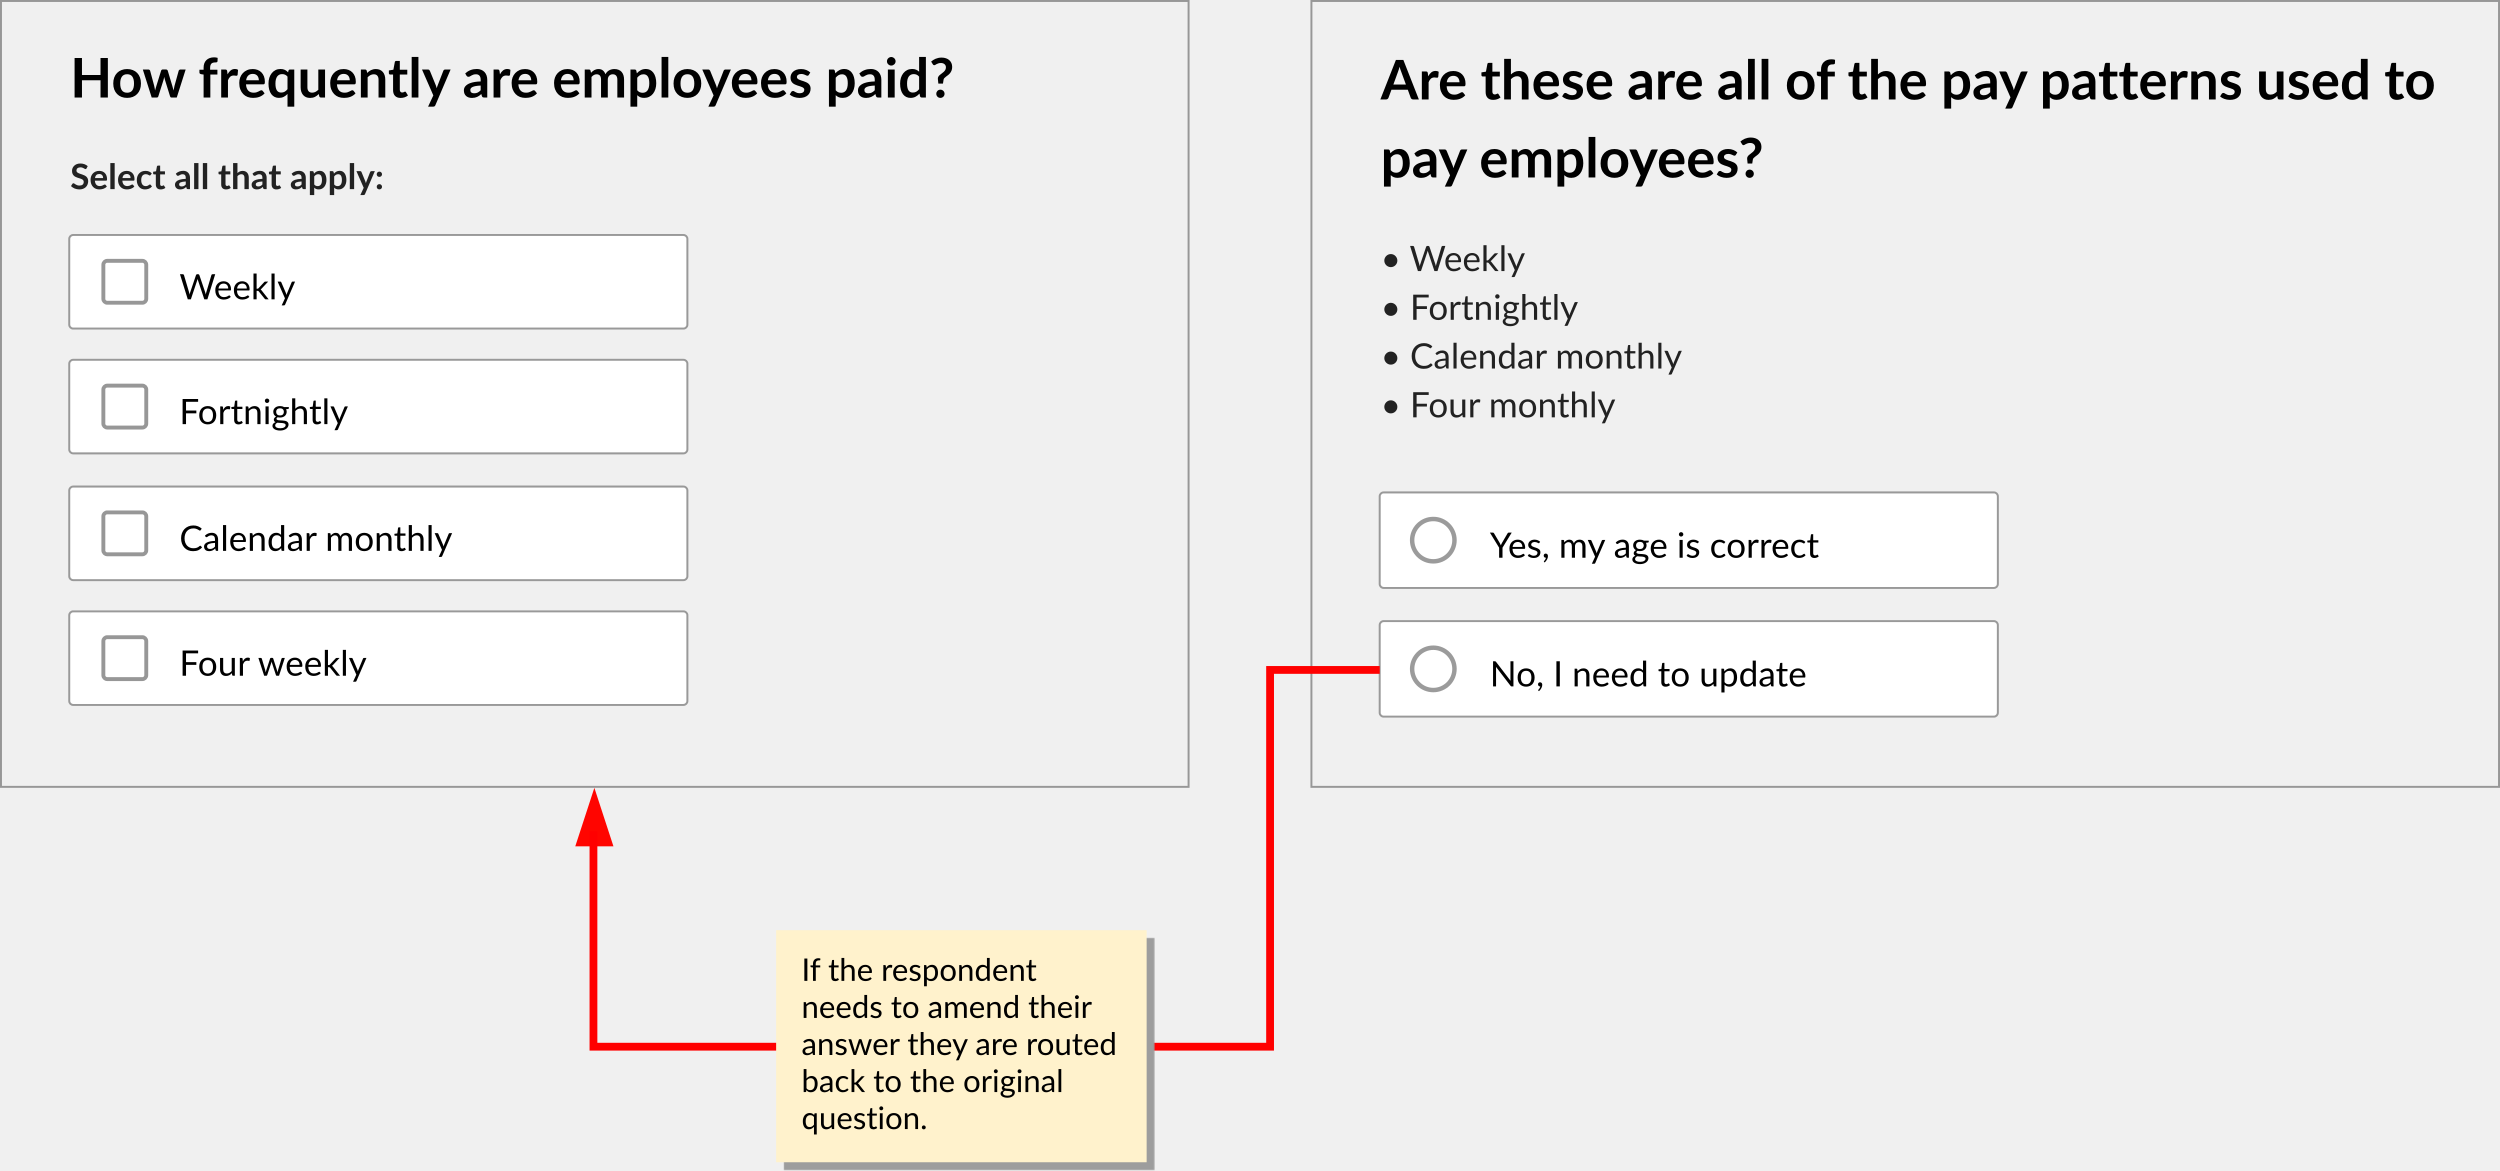
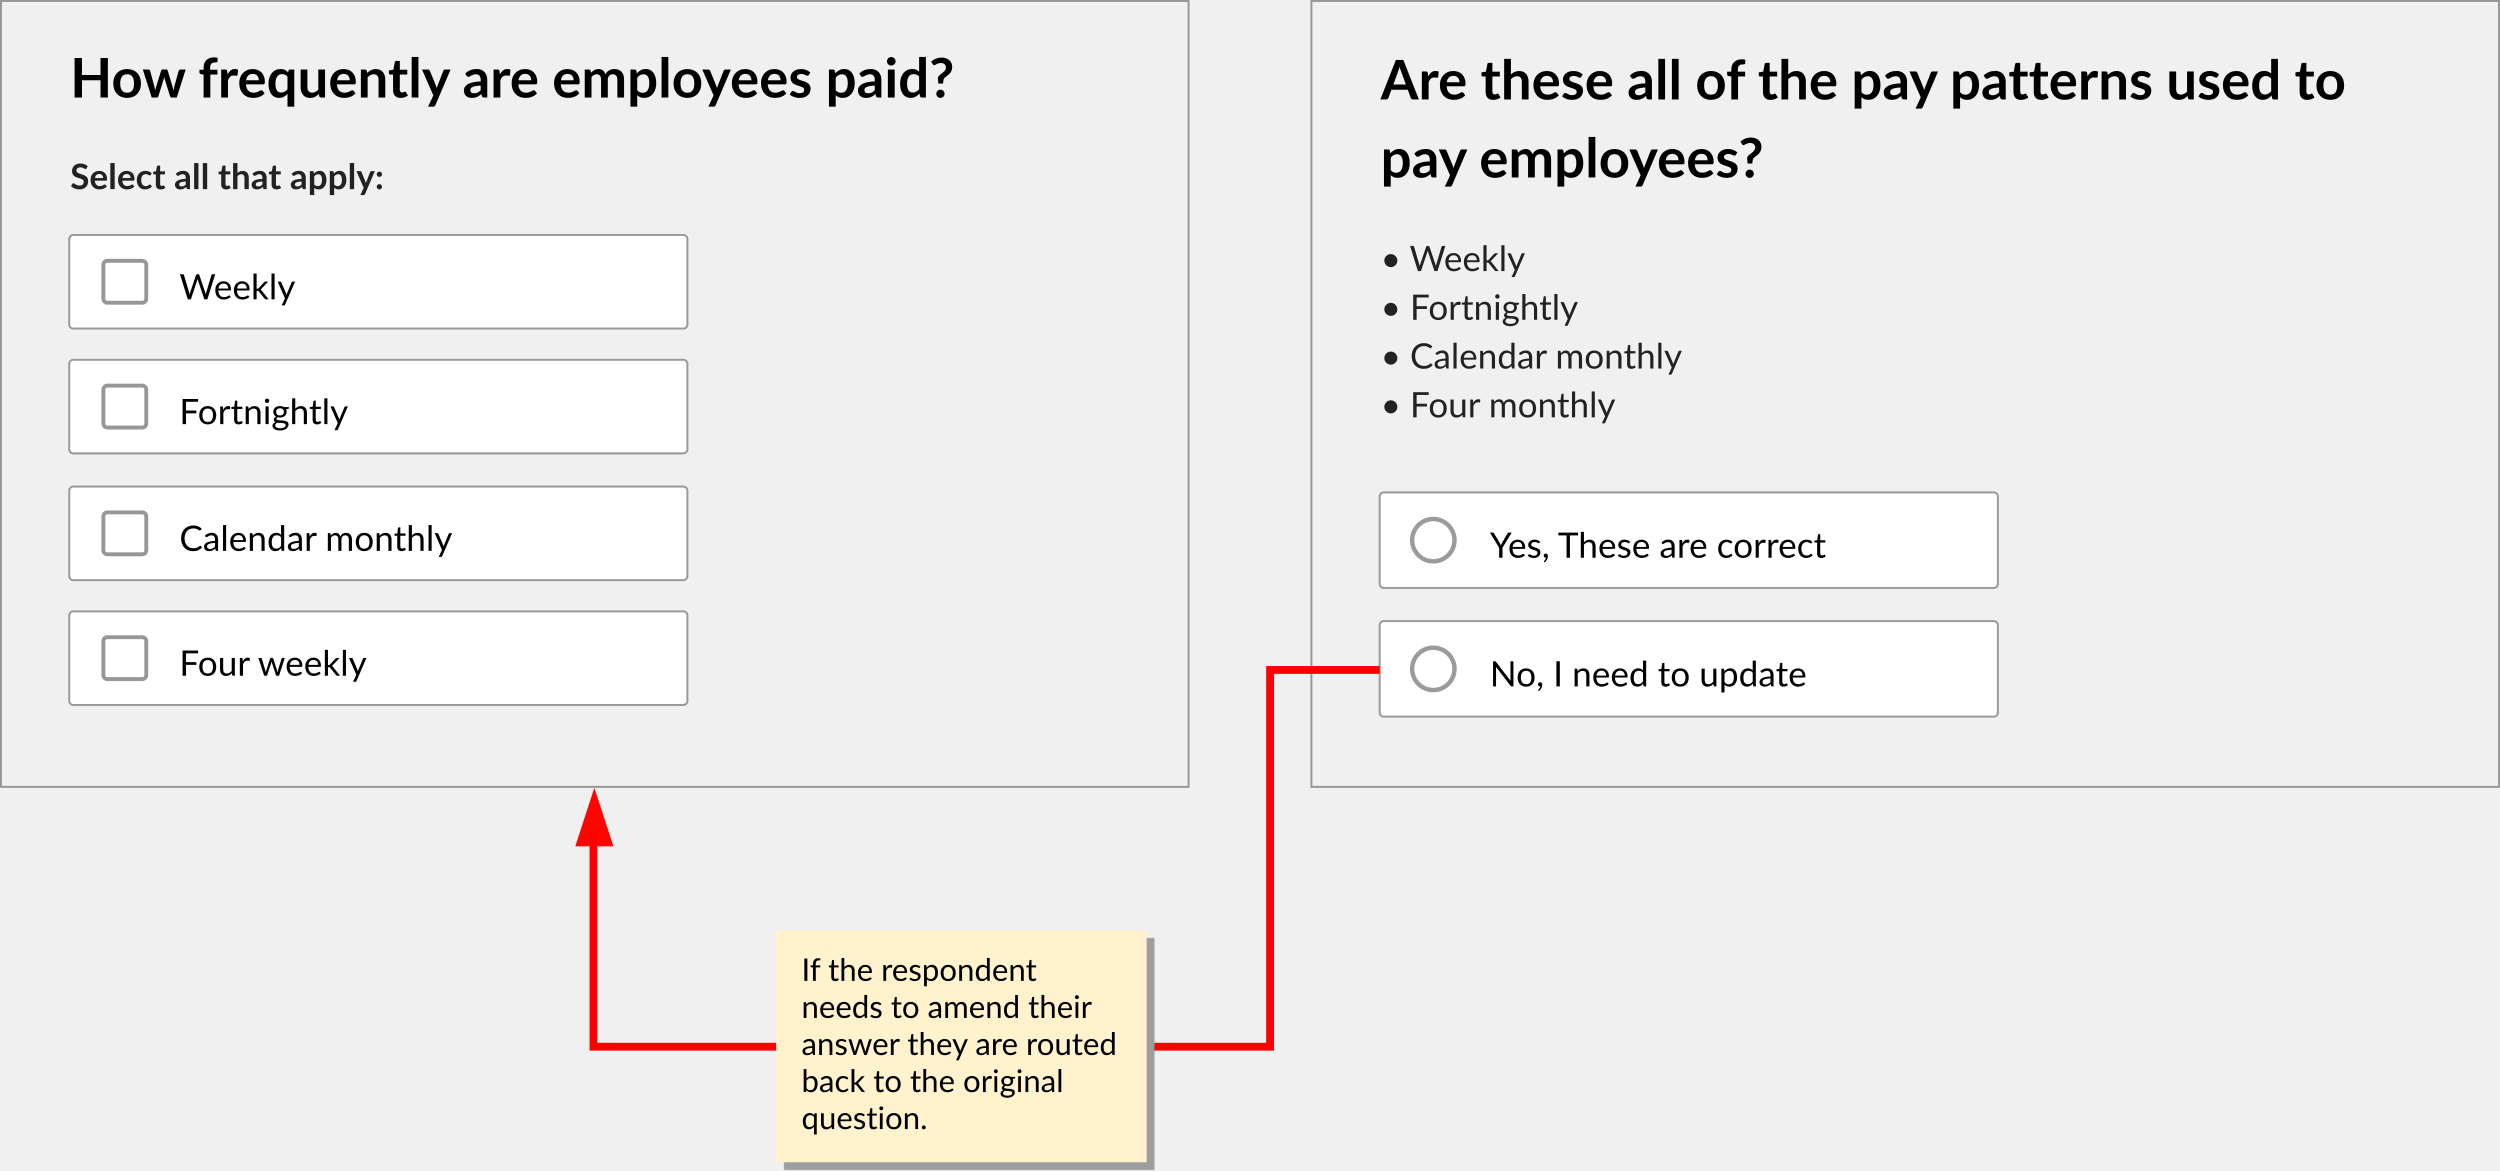
<svg xmlns="http://www.w3.org/2000/svg" xmlns:xlink="http://www.w3.org/1999/xlink" width="1282px" height="600px" viewBox="0 0 1282 600" version="1.1">
  <defs>
    <rect id="path-1" x="0" y="0" width="316" height="48" rx="2" />
    <rect id="path-2" x="0" y="0" width="316" height="48" rx="2" />
    <rect id="path-3" x="0" y="0" width="316" height="47" rx="2" />
    <rect id="path-4" x="0" y="0" width="24" height="23.5" rx="2" />
    <rect id="path-5" x="0" y="0" width="316" height="47" rx="2" />
    <rect id="path-6" x="0" y="0" width="24" height="23.5" rx="2" />
    <rect id="path-7" x="0" y="0" width="316" height="47" rx="2" />
    <rect id="path-8" x="0" y="0" width="24" height="23.5" rx="2" />
    <rect id="path-9" x="0" y="0" width="316" height="47" rx="2" />
    <rect id="path-10" x="0" y="0" width="24" height="23.5" rx="2" />
    <rect id="path-11" x="0" y="0" width="190" height="119" />
    <filter x="-1.1%" y="-1.7%" width="104.2%" height="106.7%" filterUnits="objectBoundingBox" id="filter-12">
      <feOffset dx="4" dy="4" in="SourceAlpha" result="shadowOffsetOuter1" />
      <feColorMatrix values="0 0 0 0 0.616   0 0 0 0 0.616   0 0 0 0 0.616  0 0 0 1 0" type="matrix" in="shadowOffsetOuter1" />
    </filter>
  </defs>
  <g id="Desktop-HD-Copy" stroke="none" stroke-width="1" fill="none" fill-rule="evenodd" transform="translate(-78, -117)">
    <g id="multiple-question-playback" transform="translate(78, 117)">
      <g id="Multiple-playback" transform="translate(672, 0)">
        <text id="Are-these-are-all-of" font-family="Lato-Bold, Lato" font-size="28" font-weight="bold" line-spacing="40" fill="#000000">
-           <tspan x="36" y="51">Are these are all of the pay patterns used to </tspan>
+           <tspan x="36" y="51">Are these all of the pay patterns used to </tspan>
          <tspan x="36" y="91">pay employees?</tspan>
        </text>
        <g id="RadioButton" transform="translate(36, 253)">
          <g id="Rectangle-7-Copy-42">
            <use fill="#FFFFFF" fill-rule="evenodd" xlink:href="#path-1" />
            <rect stroke="#999999" stroke-width="1" x="-0.5" y="-0.5" width="317" height="49" rx="2" />
          </g>
          <text id="Label" font-family="Lato-Regular, Lato" font-size="18" font-weight="normal" line-spacing="18" letter-spacing="0.03" fill="#000000">
-             <tspan x="56" y="33">Yes, my age is correct</tspan>
+             <tspan x="56" y="33">Yes, These are correct</tspan>
          </text>
          <g id="Oval-1-+-Oval-1-+-Oval-1-Copy-2" stroke-width="1" fill-rule="evenodd" transform="translate(15, 12)">
            <circle id="Oval-1" fill="#9B9B9B" cx="12" cy="12" r="12" />
            <circle id="Oval-1" fill="#FFFFFF" cx="12" cy="12" r="9.714" />
          </g>
        </g>
        <g id="RadioButton" transform="translate(36, 319)">
          <g id="Rectangle-7-Copy-42">
            <use fill="#FFFFFF" fill-rule="evenodd" xlink:href="#path-2" />
            <rect stroke="#999999" stroke-width="1" x="-0.5" y="-0.5" width="317" height="49" rx="2" />
          </g>
          <text id="Label" font-family="Lato-Regular, Lato" font-size="18" font-weight="normal" line-spacing="18" letter-spacing="0.03" fill="#000000">
            <tspan x="56" y="33">No, I need to update</tspan>
          </text>
          <g id="Oval-1-+-Oval-1-+-Oval-1-Copy-2" stroke-width="1" fill-rule="evenodd" transform="translate(15, 12)">
            <circle id="Oval-1" fill="#9B9B9B" cx="12" cy="12" r="12" />
            <circle id="Oval-1" fill="#FFFFFF" cx="12" cy="12" r="9.714" />
          </g>
        </g>
        <text id="•-Weekly-•-Fortnight" font-family="Lato-Regular, Lato" font-size="18" font-weight="normal" line-spacing="25" fill="#222222">
          <tspan x="36" y="139">	•	Weekly</tspan>
          <tspan x="36" y="164">	•	Fortnightly </tspan>
          <tspan x="36" y="189">	•	Calendar monthly</tspan>
          <tspan x="36" y="214">	•	Four monthly</tspan>
          <tspan x="177.642" y="214" />
        </text>
        <rect id="Rectangle" stroke="#979797" stroke-width="1" x="0.5" y="0.5" width="609" height="403" />
      </g>
      <g id="Triangle" transform="translate(295, 343)">
        <polygon fill="#FF0500" fill-rule="evenodd" transform="translate(9.787817, 76) rotate(-90) translate(-9.787817, -76) " points="24.788 76 -5.212 85.788 -5.212 66.212" />
        <polyline id="Path-2" stroke="#FF0000" stroke-width="4" points="412.523 0.541 356.299 0.541 356.299 193.747 9.322 193.747 9.322 83.285" />
      </g>
      <g id="multiple-question">
        <text id="How-frequently-are-e" font-family="Lato-Bold, Lato" font-size="28" font-weight="bold" line-spacing="40" fill="#000000">
          <tspan x="36" y="50">How frequently are employees paid?</tspan>
        </text>
        <text id="Select-all-that-appl" font-family="Lato-Bold, Lato" font-size="18" font-weight="bold" line-spacing="25" fill="#222222">
          <tspan x="36" y="97">Select all that apply:</tspan>
        </text>
        <g id="checkbox" transform="translate(36, 121)">
          <g id="Rectangle-7-Copy-54">
            <use fill="#FFFFFF" fill-rule="evenodd" xlink:href="#path-3" />
            <rect stroke="#999999" stroke-width="1" x="-0.5" y="-0.5" width="317" height="48" rx="2" />
          </g>
          <text id="Label-Copy-5" font-family="Lato-Regular, Lato" font-size="18" font-weight="normal" line-spacing="18" letter-spacing="0.03" fill="#000000">
            <tspan x="56" y="32.5">Weekly</tspan>
          </text>
          <g id="Group-3" stroke-width="1" fill-rule="evenodd" transform="translate(16, 11.75)">
            <g id="Rectangle-55-Copy-4">
              <use fill="#FFFFFF" fill-rule="evenodd" xlink:href="#path-4" />
              <rect stroke="#979797" stroke-width="2" x="1" y="1" width="22" height="21.5" rx="2" />
            </g>
          </g>
        </g>
        <g id="checkbox" transform="translate(36, 185)">
          <g id="Rectangle-7-Copy-54">
            <use fill="#FFFFFF" fill-rule="evenodd" xlink:href="#path-5" />
            <rect stroke="#999999" stroke-width="1" x="-0.5" y="-0.5" width="317" height="48" rx="2" />
          </g>
          <text id="Label-Copy-5" font-family="Lato-Regular, Lato" font-size="18" font-weight="normal" line-spacing="18" letter-spacing="0.03" fill="#000000">
            <tspan x="56" y="32.5">Fortnightly</tspan>
          </text>
          <g id="Group-3" stroke-width="1" fill-rule="evenodd" transform="translate(16, 11.75)">
            <g id="Rectangle-55-Copy-4">
              <use fill="#FFFFFF" fill-rule="evenodd" xlink:href="#path-6" />
              <rect stroke="#979797" stroke-width="2" x="1" y="1" width="22" height="21.5" rx="2" />
            </g>
          </g>
        </g>
        <g id="checkbox" transform="translate(36, 250)">
          <g id="Rectangle-7-Copy-54">
            <use fill="#FFFFFF" fill-rule="evenodd" xlink:href="#path-7" />
            <rect stroke="#999999" stroke-width="1" x="-0.5" y="-0.5" width="317" height="48" rx="2" />
          </g>
          <text id="Label-Copy-5" font-family="Lato-Regular, Lato" font-size="18" font-weight="normal" line-spacing="18" letter-spacing="0.03" fill="#000000">
            <tspan x="56" y="32.5">Calendar monthly</tspan>
          </text>
          <g id="Group-3" stroke-width="1" fill-rule="evenodd" transform="translate(16, 11.75)">
            <g id="Rectangle-55-Copy-4">
              <use fill="#FFFFFF" fill-rule="evenodd" xlink:href="#path-8" />
              <rect stroke="#979797" stroke-width="2" x="1" y="1" width="22" height="21.5" rx="2" />
            </g>
          </g>
        </g>
        <g id="checkbox" transform="translate(36, 314)">
          <g id="Rectangle-7-Copy-54">
            <use fill="#FFFFFF" fill-rule="evenodd" xlink:href="#path-9" />
            <rect stroke="#999999" stroke-width="1" x="-0.5" y="-0.5" width="317" height="48" rx="2" />
          </g>
          <text id="Label-Copy-5" font-family="Lato-Regular, Lato" font-size="18" font-weight="normal" line-spacing="18" letter-spacing="0.03" fill="#000000">
            <tspan x="56" y="32.5">Four weekly</tspan>
          </text>
          <g id="Group-3" stroke-width="1" fill-rule="evenodd" transform="translate(16, 11.75)">
            <g id="Rectangle-55-Copy-4">
              <use fill="#FFFFFF" fill-rule="evenodd" xlink:href="#path-10" />
              <rect stroke="#979797" stroke-width="2" x="1" y="1" width="22" height="21.5" rx="2" />
            </g>
          </g>
        </g>
        <rect id="Rectangle" stroke="#979797" stroke-width="1" x="0.5" y="0.5" width="609" height="403" />
      </g>
      <g id="Note" transform="translate(398, 477)">
        <g id="Rectangle">
          <use fill="black" fill-opacity="1" filter="url(#filter-12)" xlink:href="#path-11" />
          <use fill="#FFF2CC" fill-rule="evenodd" xlink:href="#path-11" />
        </g>
        <text id="If-the-respondent-ne" font-family="Lato-Regular, Lato" font-size="16" font-weight="normal" line-spacing="19" fill="#000000">
          <tspan x="13" y="26">If the respondent </tspan>
          <tspan x="13" y="45">needs to amend their </tspan>
          <tspan x="13" y="64">answer they are routed </tspan>
          <tspan x="13" y="83">back to the original </tspan>
          <tspan x="13" y="102">question.</tspan>
        </text>
      </g>
    </g>
  </g>
</svg>
